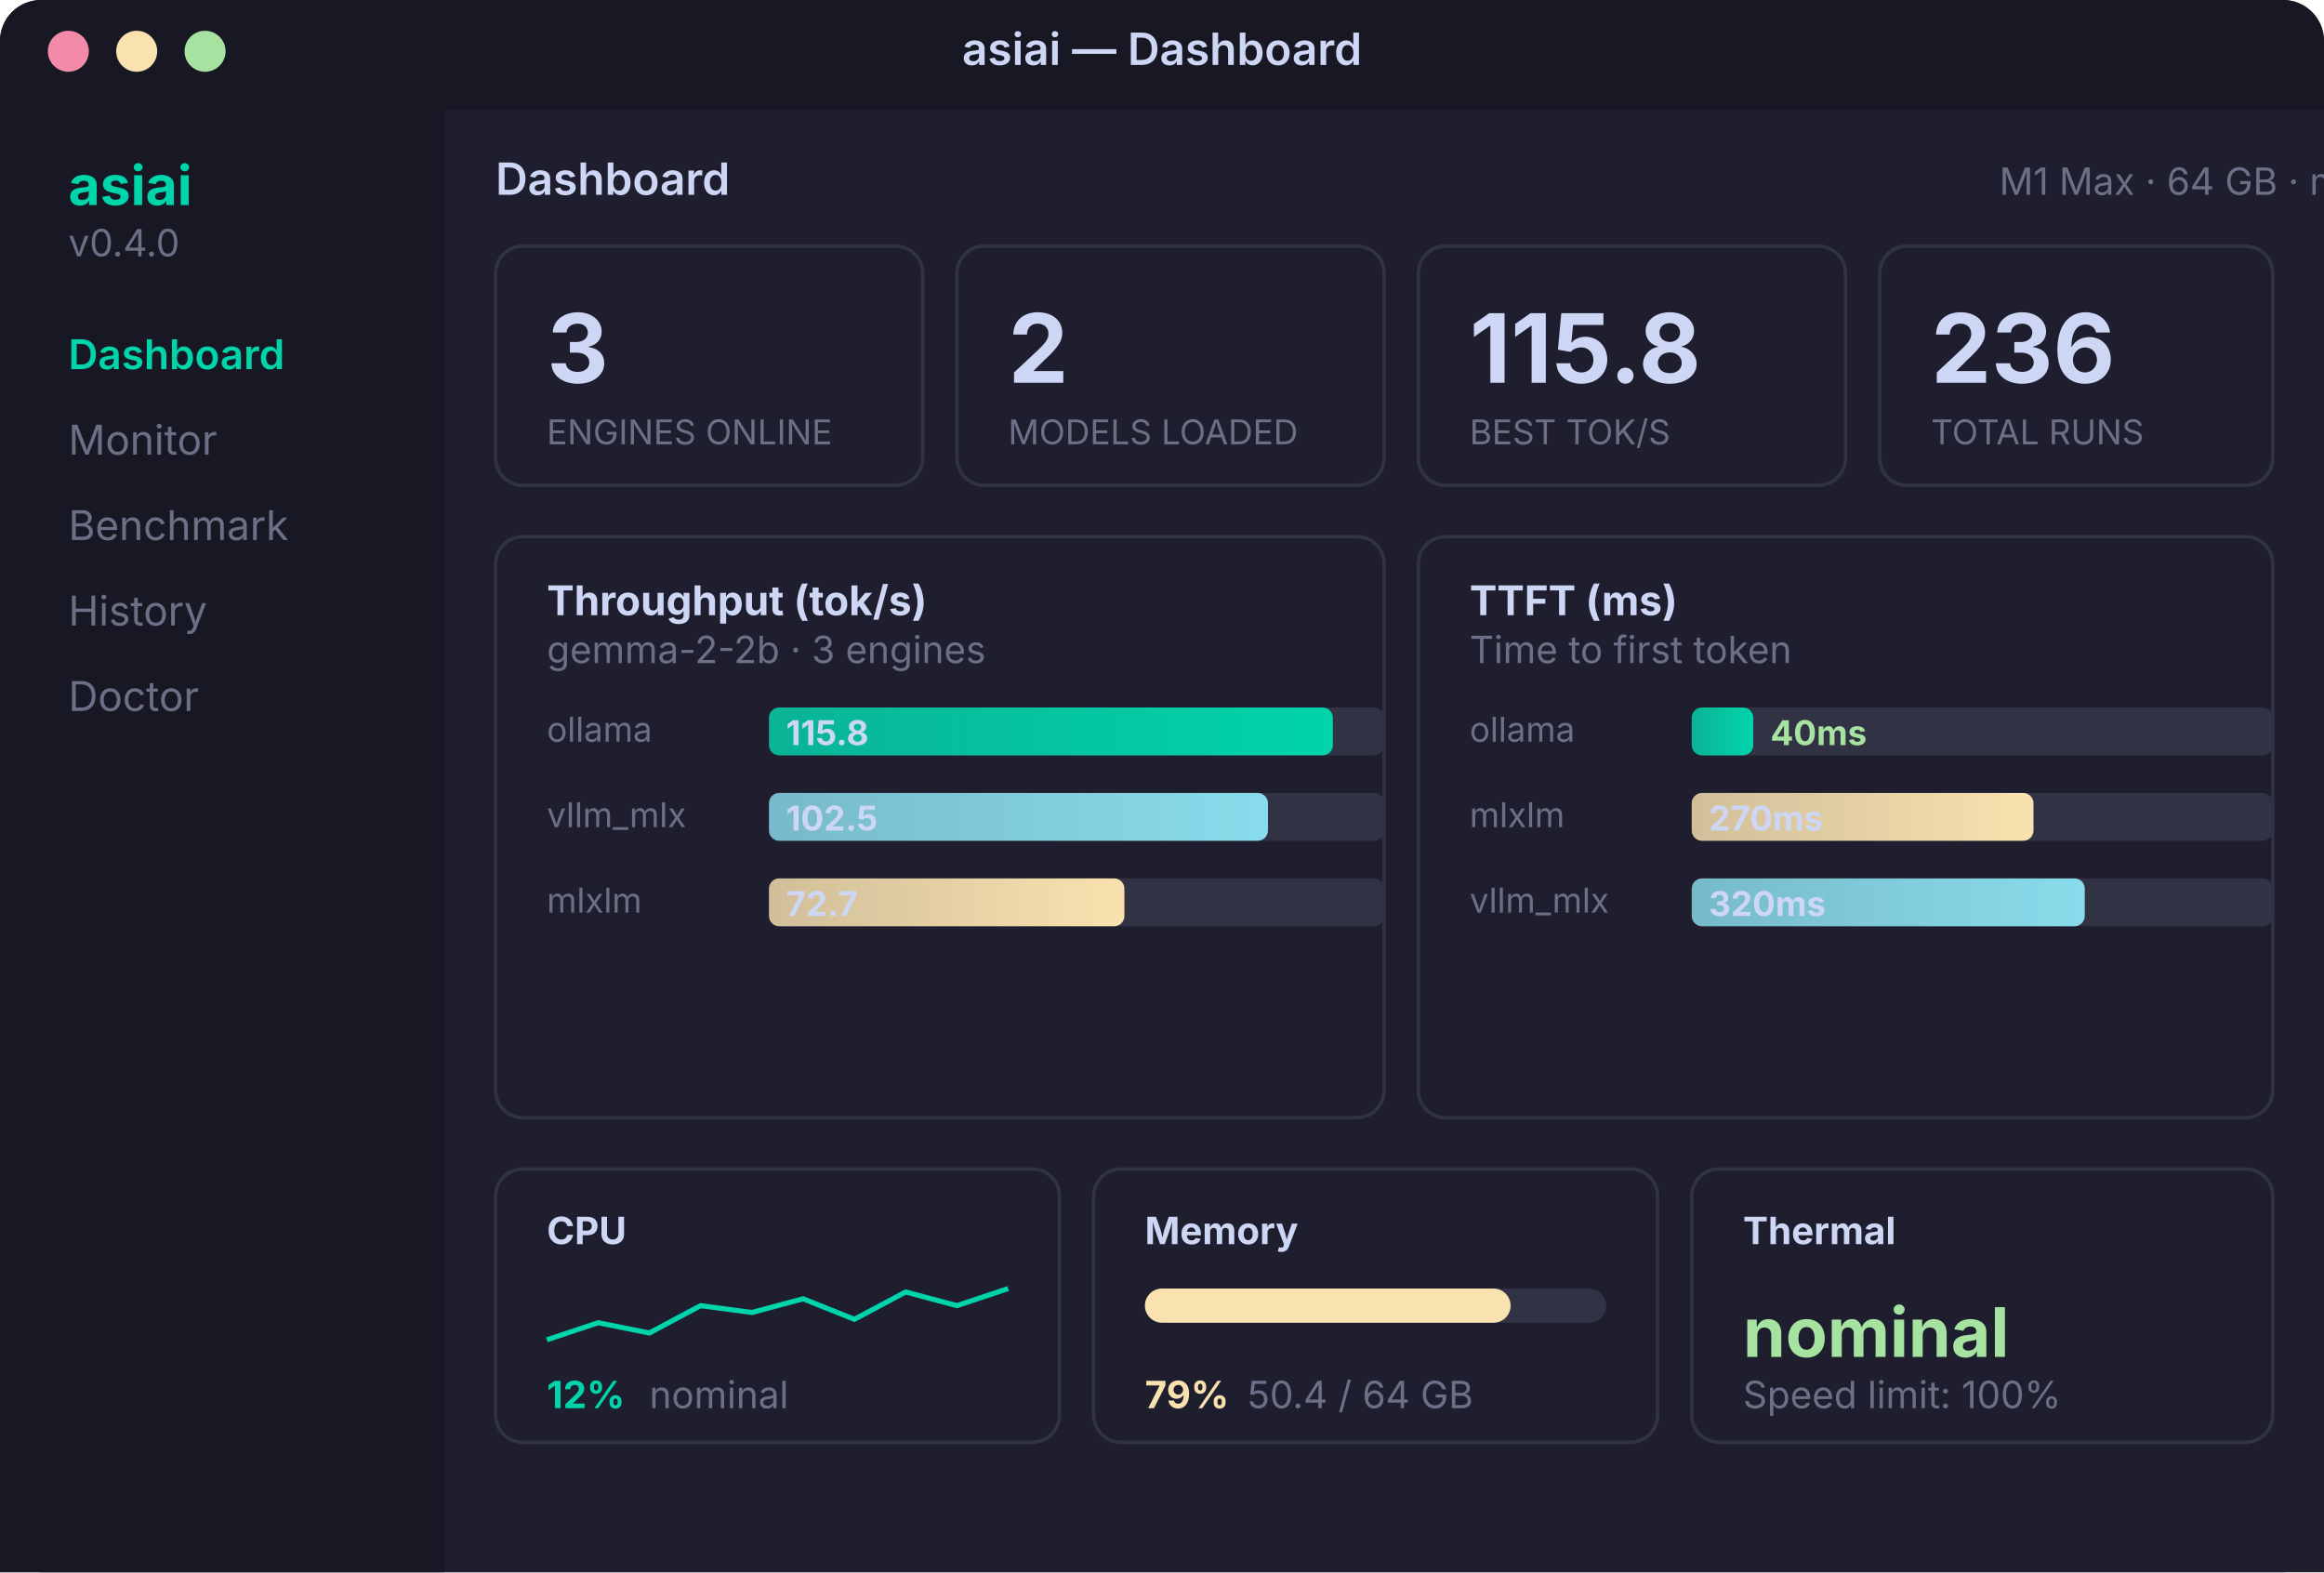
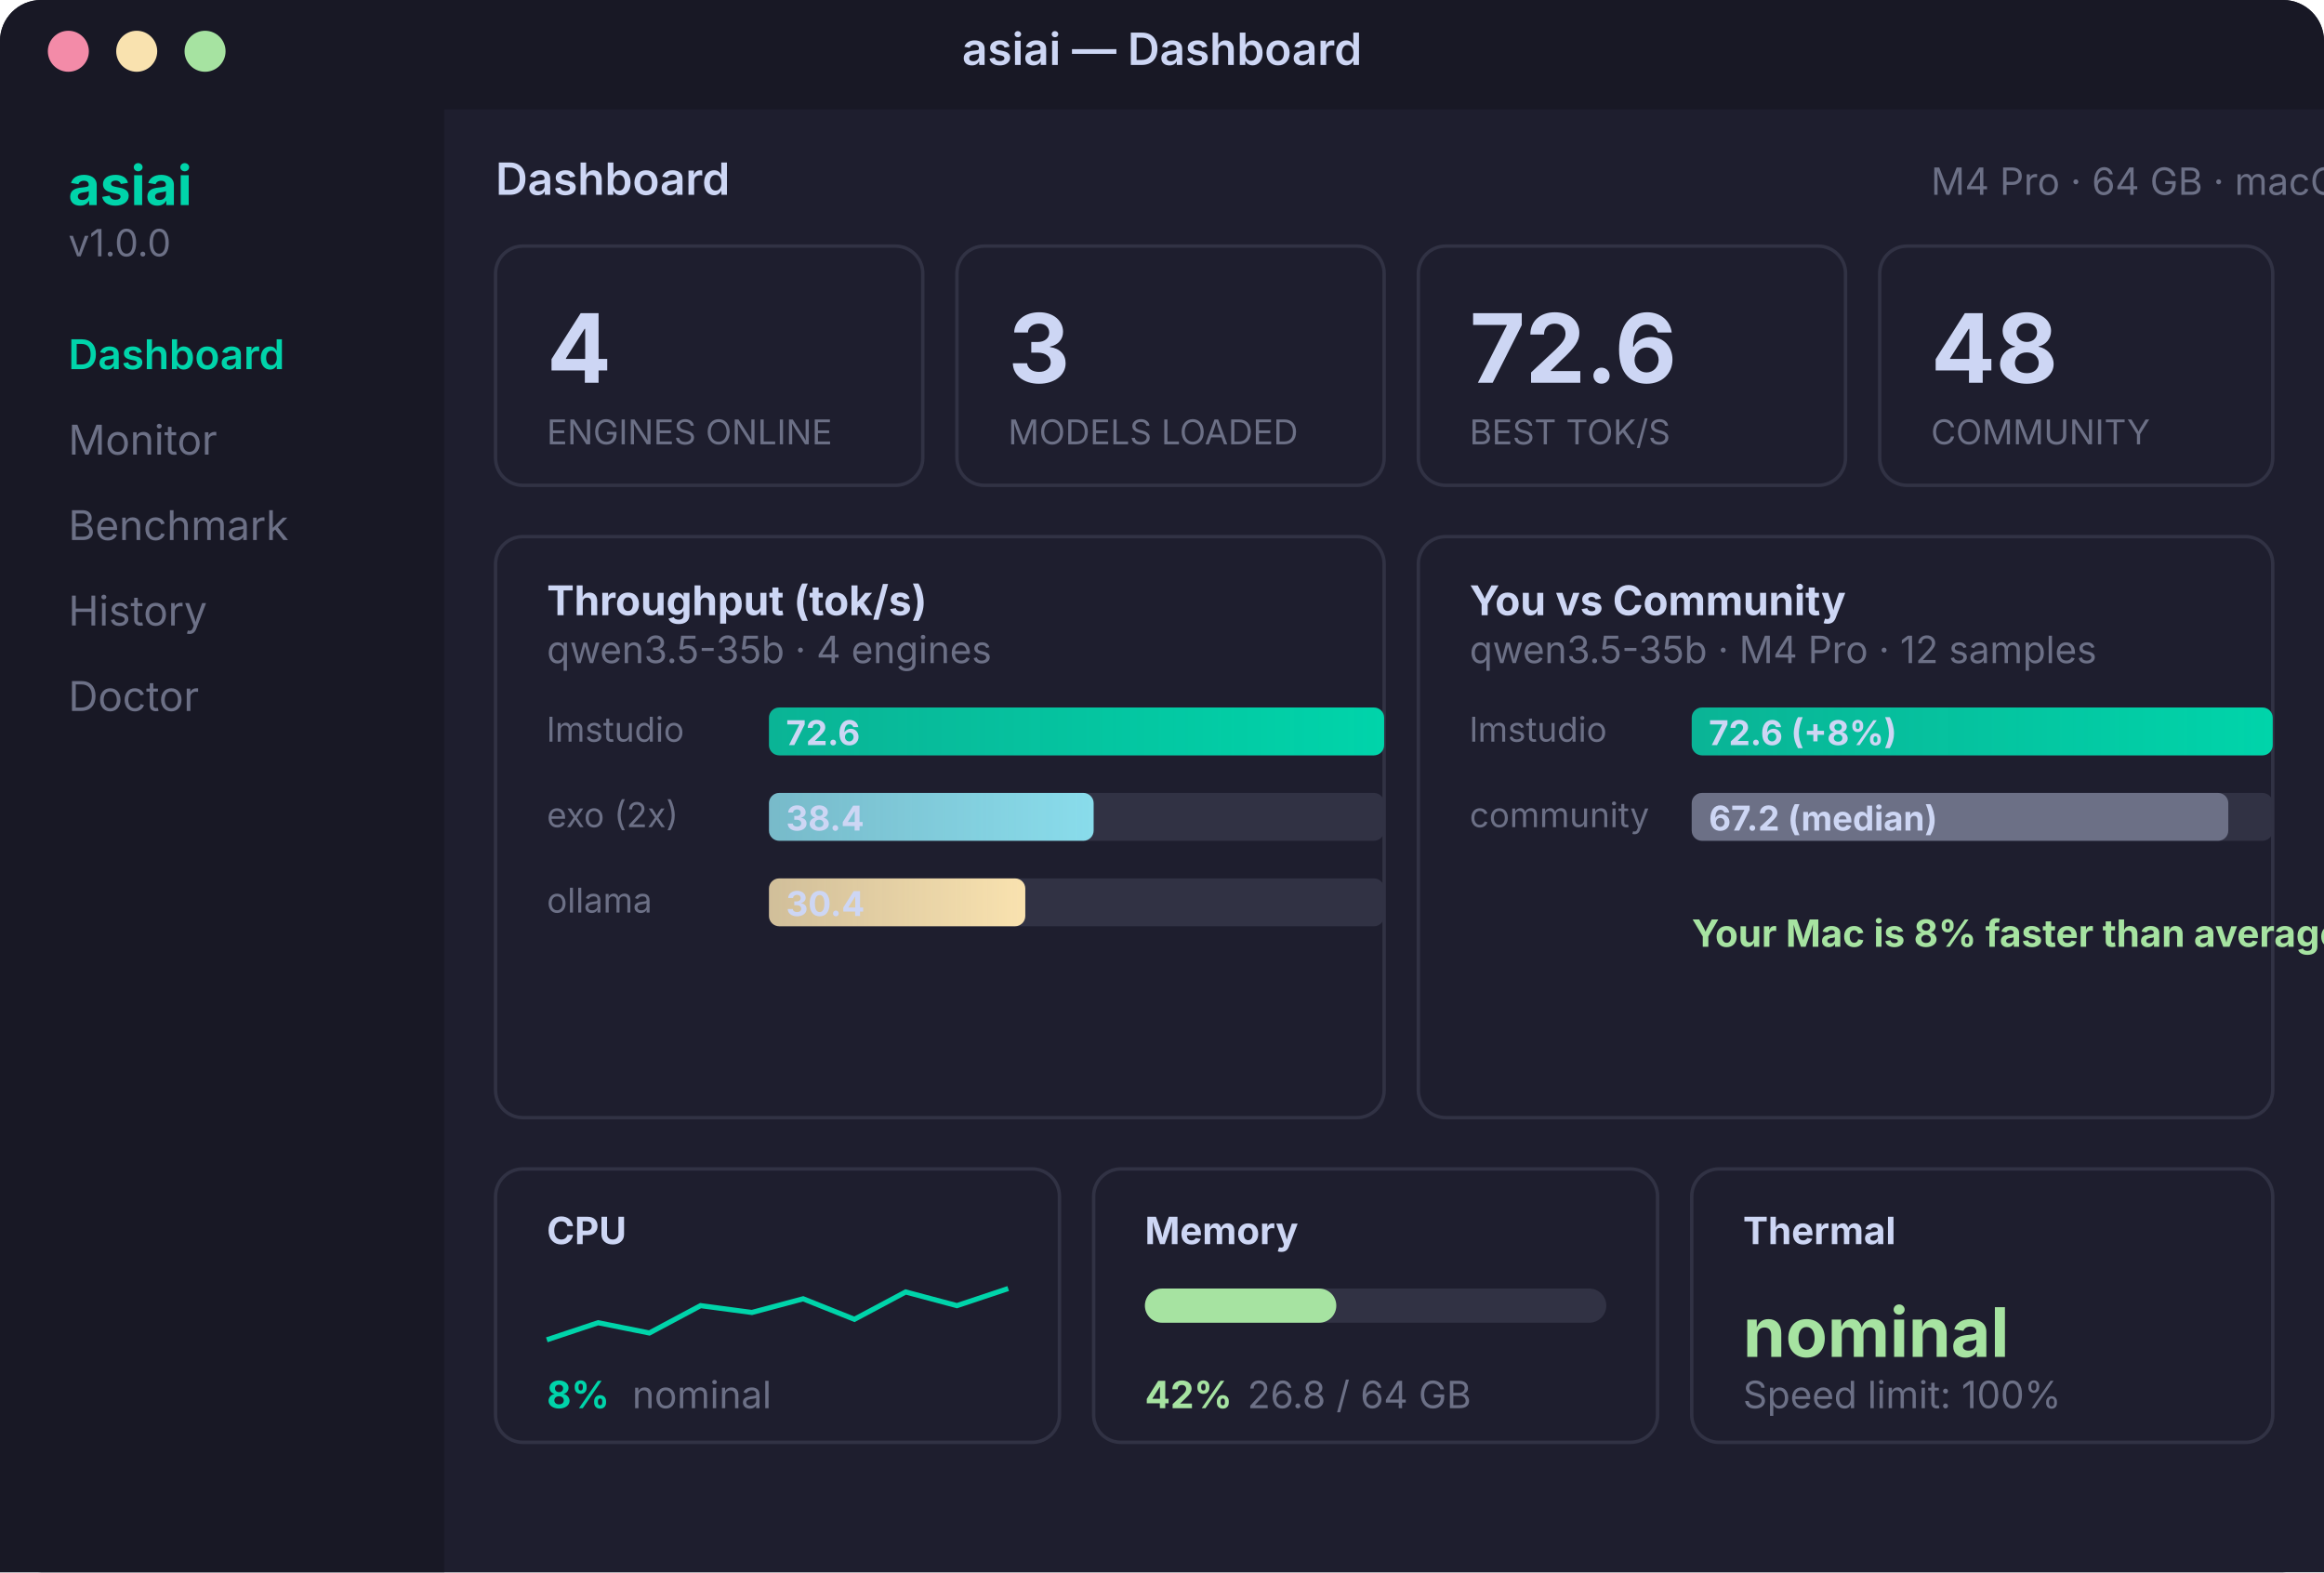
<svg xmlns="http://www.w3.org/2000/svg" width="680" height="460" font-family="'Inter','SF Pro','Helvetica Neue',sans-serif" font-size="12">
  <defs>
    <style>
      .bg { fill: #1e1e2e; }
      .frame { fill: #181825; }
      .card { fill: #1e1e2e; rx: 8; stroke: #313244; stroke-width: 1; }
      .sidebar { fill: #181825; }
      .dot-r { fill: #f38ba8; }
      .dot-y { fill: #f9e2af; }
      .dot-g { fill: #a6e3a1; }
      .title { fill: #cdd6f4; font-size: 13px; font-weight: 600; }
      .dim { fill: #6c7086; font-size: 11px; }
      .text { fill: #cdd6f4; }
      .small { font-size: 10px; }
      .green { fill: #a6e3a1; }
      .yellow { fill: #f9e2af; }
      .cyan { fill: #89dceb; }
      .red { fill: #f38ba8; }
      .accent { fill: #00d4aa; }
      .bold { font-weight: 700; }
      .nav-active { fill: #00d4aa; font-weight: 600; font-size: 12px; }
      .nav-item { fill: #6c7086; font-size: 12px; }
      .stat-big { fill: #cdd6f4; font-size: 28px; font-weight: 700; }
      .stat-label { fill: #6c7086; font-size: 10px; }
      .bar-bg { fill: #313244; }
    </style>
    <linearGradient id="chart1" x1="0" y1="0" x2="1" y2="0">
      <stop offset="0%" stop-color="#00d4aa" stop-opacity="0.8" />
      <stop offset="100%" stop-color="#00d4aa" />
    </linearGradient>
    <linearGradient id="chart2" x1="0" y1="0" x2="1" y2="0">
      <stop offset="0%" stop-color="#89dceb" stop-opacity="0.8" />
      <stop offset="100%" stop-color="#89dceb" />
    </linearGradient>
    <linearGradient id="chart3" x1="0" y1="0" x2="1" y2="0">
      <stop offset="0%" stop-color="#f9e2af" stop-opacity="0.8" />
      <stop offset="100%" stop-color="#f9e2af" />
    </linearGradient>
  </defs>
  <rect class="frame" width="680" height="460" rx="12" />
  <rect class="bg" x="0" y="30" width="680" height="430" rx="0" />
  <rect fill="#181825" width="680" height="30" rx="12" />
  <rect fill="#181825" x="0" y="18" width="680" height="14" />
  <circle class="dot-r" cx="20" cy="15" r="6" />
  <circle class="dot-y" cx="40" cy="15" r="6" />
  <circle class="dot-g" cx="60" cy="15" r="6" />
  <text class="title" x="340" y="19" text-anchor="middle" font-size="12">asiai — Dashboard</text>
  <rect class="sidebar" x="0" y="30" width="130" height="430" />
  <text class="accent bold" x="20" y="60" font-size="16">asiai</text>
-   <text class="dim" x="20" y="75" font-size="9">v0.4.0</text>
+   <text class="dim" x="20" y="75" font-size="9">v1.0.0</text>
  <text class="nav-active" x="20" y="108">Dashboard</text>
  <text class="nav-item" x="20" y="133">Monitor</text>
  <text class="nav-item" x="20" y="158">Benchmark</text>
  <text class="nav-item" x="20" y="183">History</text>
  <text class="nav-item" x="20" y="208">Doctor</text>
  <g transform="translate(145, 42)">
    <text class="title" y="15" font-size="15">Dashboard</text>
-     <text class="dim" y="15" x="440">M1 Max · 64 GB · macOS 15.3</text>
+     <text class="dim" y="15" x="420">M4 Pro · 64 GB · macOS 15.3</text>
    <rect class="card" x="0" y="30" width="125" height="70" rx="8" />
-     <text class="stat-big" x="15" y="70">3</text>
+     <text class="stat-big" x="15" y="70">4</text>
    <text class="stat-label" x="15" y="88">ENGINES ONLINE</text>
    <rect class="card" x="135" y="30" width="125" height="70" rx="8" />
-     <text class="stat-big" x="150" y="70">2</text>
+     <text class="stat-big" x="150" y="70">3</text>
    <text class="stat-label" x="150" y="88">MODELS LOADED</text>
    <rect class="card" x="270" y="30" width="125" height="70" rx="8" />
-     <text class="stat-big accent" x="285" y="70">115.8</text>
+     <text class="stat-big accent" x="285" y="70">72.6</text>
    <text class="stat-label" x="285" y="88">BEST TOK/S</text>
    <rect class="card" x="405" y="30" width="115" height="70" rx="8" />
-     <text class="stat-big" x="420" y="70">236</text>
-     <text class="stat-label" x="420" y="88">TOTAL RUNS</text>
+     <text class="stat-big cyan" x="420" y="70">48</text>
+     <text class="stat-label" x="420" y="88">COMMUNITY</text>
    <rect class="card" x="0" y="115" width="260" height="170" rx="8" />
    <text class="text bold" x="15" y="138" font-size="12">Throughput (tok/s)</text>
-     <text class="dim" x="15" y="152" font-size="9">gemma-2-2b · 3 engines</text>
+     <text class="dim" x="15" y="152" font-size="9">qwen3.5-35b · 4 engines</text>
    <g transform="translate(15, 165)">
-       <text class="dim small" x="0" y="10">ollama</text>
+       <text class="dim small" x="0" y="10">lmstudio</text>
      <rect class="bar-bg" x="65" y="0" width="180" height="14" rx="3" />
-       <rect fill="url(#chart1)" x="65" y="0" width="165" height="14" rx="3" />
-       <text class="text small bold" x="70" y="11">115.8</text>
-       <text class="dim small" x="0" y="35">vllm_mlx</text>
+       <rect fill="url(#chart1)" x="65" y="0" width="180" height="14" rx="3" />
+       <text class="text small bold" x="70" y="11">72.6</text>
+       <text class="dim small" x="0" y="35">exo (2x)</text>
      <rect class="bar-bg" x="65" y="25" width="180" height="14" rx="3" />
-       <rect fill="url(#chart2)" x="65" y="25" width="146" height="14" rx="3" />
-       <text class="text small bold" x="70" y="36">102.5</text>
-       <text class="dim small" x="0" y="60">mlxlm</text>
+       <rect fill="url(#chart2)" x="65" y="25" width="95" height="14" rx="3" />
+       <text class="text small bold" x="70" y="36">38.4</text>
+       <text class="dim small" x="0" y="60">ollama</text>
      <rect class="bar-bg" x="65" y="50" width="180" height="14" rx="3" />
-       <rect fill="url(#chart3)" x="65" y="50" width="104" height="14" rx="3" />
-       <text class="text small bold" x="70" y="61">72.7</text>
+       <rect fill="url(#chart3)" x="65" y="50" width="75" height="14" rx="3" />
+       <text class="text small bold" x="70" y="61">30.4</text>
    </g>
    <rect class="card" x="270" y="115" width="250" height="170" rx="8" />
-     <text class="text bold" x="285" y="138" font-size="12">TTFT (ms)</text>
-     <text class="dim" x="285" y="152" font-size="9">Time to first token</text>
+     <text class="text bold" x="285" y="138" font-size="12">You vs Community</text>
+     <text class="dim" x="285" y="152" font-size="9">qwen3.5-35b · M4 Pro · 12 samples</text>
    <g transform="translate(285, 165)">
-       <text class="dim small" x="0" y="10">ollama</text>
+       <text class="dim small" x="0" y="10">lmstudio</text>
      <rect class="bar-bg" x="65" y="0" width="170" height="14" rx="3" />
-       <rect fill="url(#chart1)" x="65" y="0" width="18" height="14" rx="3" />
-       <text class="green small bold" x="88" y="11">40ms</text>
-       <text class="dim small" x="0" y="35">mlxlm</text>
+       <rect fill="url(#chart1)" x="65" y="0" width="170" height="14" rx="3" />
+       <text class="text small bold" x="70" y="11">72.6 (+8%)</text>
+       <text class="dim small" x="0" y="35">community</text>
      <rect class="bar-bg" x="65" y="25" width="170" height="14" rx="3" />
-       <rect fill="url(#chart3)" x="65" y="25" width="100" height="14" rx="3" />
-       <text class="text small bold" x="70" y="36">270ms</text>
-       <text class="dim small" x="0" y="60">vllm_mlx</text>
-       <rect class="bar-bg" x="65" y="50" width="170" height="14" rx="3" />
-       <rect fill="url(#chart2)" x="65" y="50" width="115" height="14" rx="3" />
-       <text class="text small bold" x="70" y="61">320ms</text>
+       <rect fill="#6c7086" x="65" y="25" width="157" height="14" rx="3" />
+       <text class="text small bold" x="70" y="36">67.2 (median)</text>
+       <text class="green bold" x="65" y="70" font-size="11">Your Mac is 8% faster than average</text>
    </g>
    <rect class="card" x="0" y="300" width="165" height="80" rx="8" />
    <text class="text bold" x="15" y="322" font-size="11">CPU</text>
    <polyline fill="none" stroke="#00d4aa" stroke-width="1.5" points="15,350 30,345 45,348 60,340 75,342 90,338 105,344 120,336 135,340 150,335" />
-     <text class="accent bold" x="15" y="370" font-size="11">12%</text>
-     <text class="dim" x="45" y="370">nominal</text>
+     <text class="accent bold" x="15" y="370" font-size="11">8%</text>
+     <text class="dim" x="40" y="370">nominal</text>
    <rect class="card" x="175" y="300" width="165" height="80" rx="8" />
    <text class="text bold" x="190" y="322" font-size="11">Memory</text>
    <rect class="bar-bg" x="190" y="335" width="135" height="10" rx="5" />
-     <rect fill="#f9e2af" x="190" y="335" width="107" height="10" rx="5" />
-     <text class="yellow bold" x="190" y="370" font-size="11">79%</text>
-     <text class="dim" x="220" y="370">50.4 / 64 GB</text>
+     <rect fill="#a6e3a1" x="190" y="335" width="56" height="10" rx="5" />
+     <text class="green bold" x="190" y="370" font-size="11">42%</text>
+     <text class="dim" x="220" y="370">26.8 / 64 GB</text>
    <rect class="card" x="350" y="300" width="170" height="80" rx="8" />
    <text class="text bold" x="365" y="322" font-size="11">Thermal</text>
    <text class="green bold" x="365" y="355" font-size="20">nominal</text>
    <text class="dim" x="365" y="370">Speed limit: 100%</text>
  </g>
</svg>
